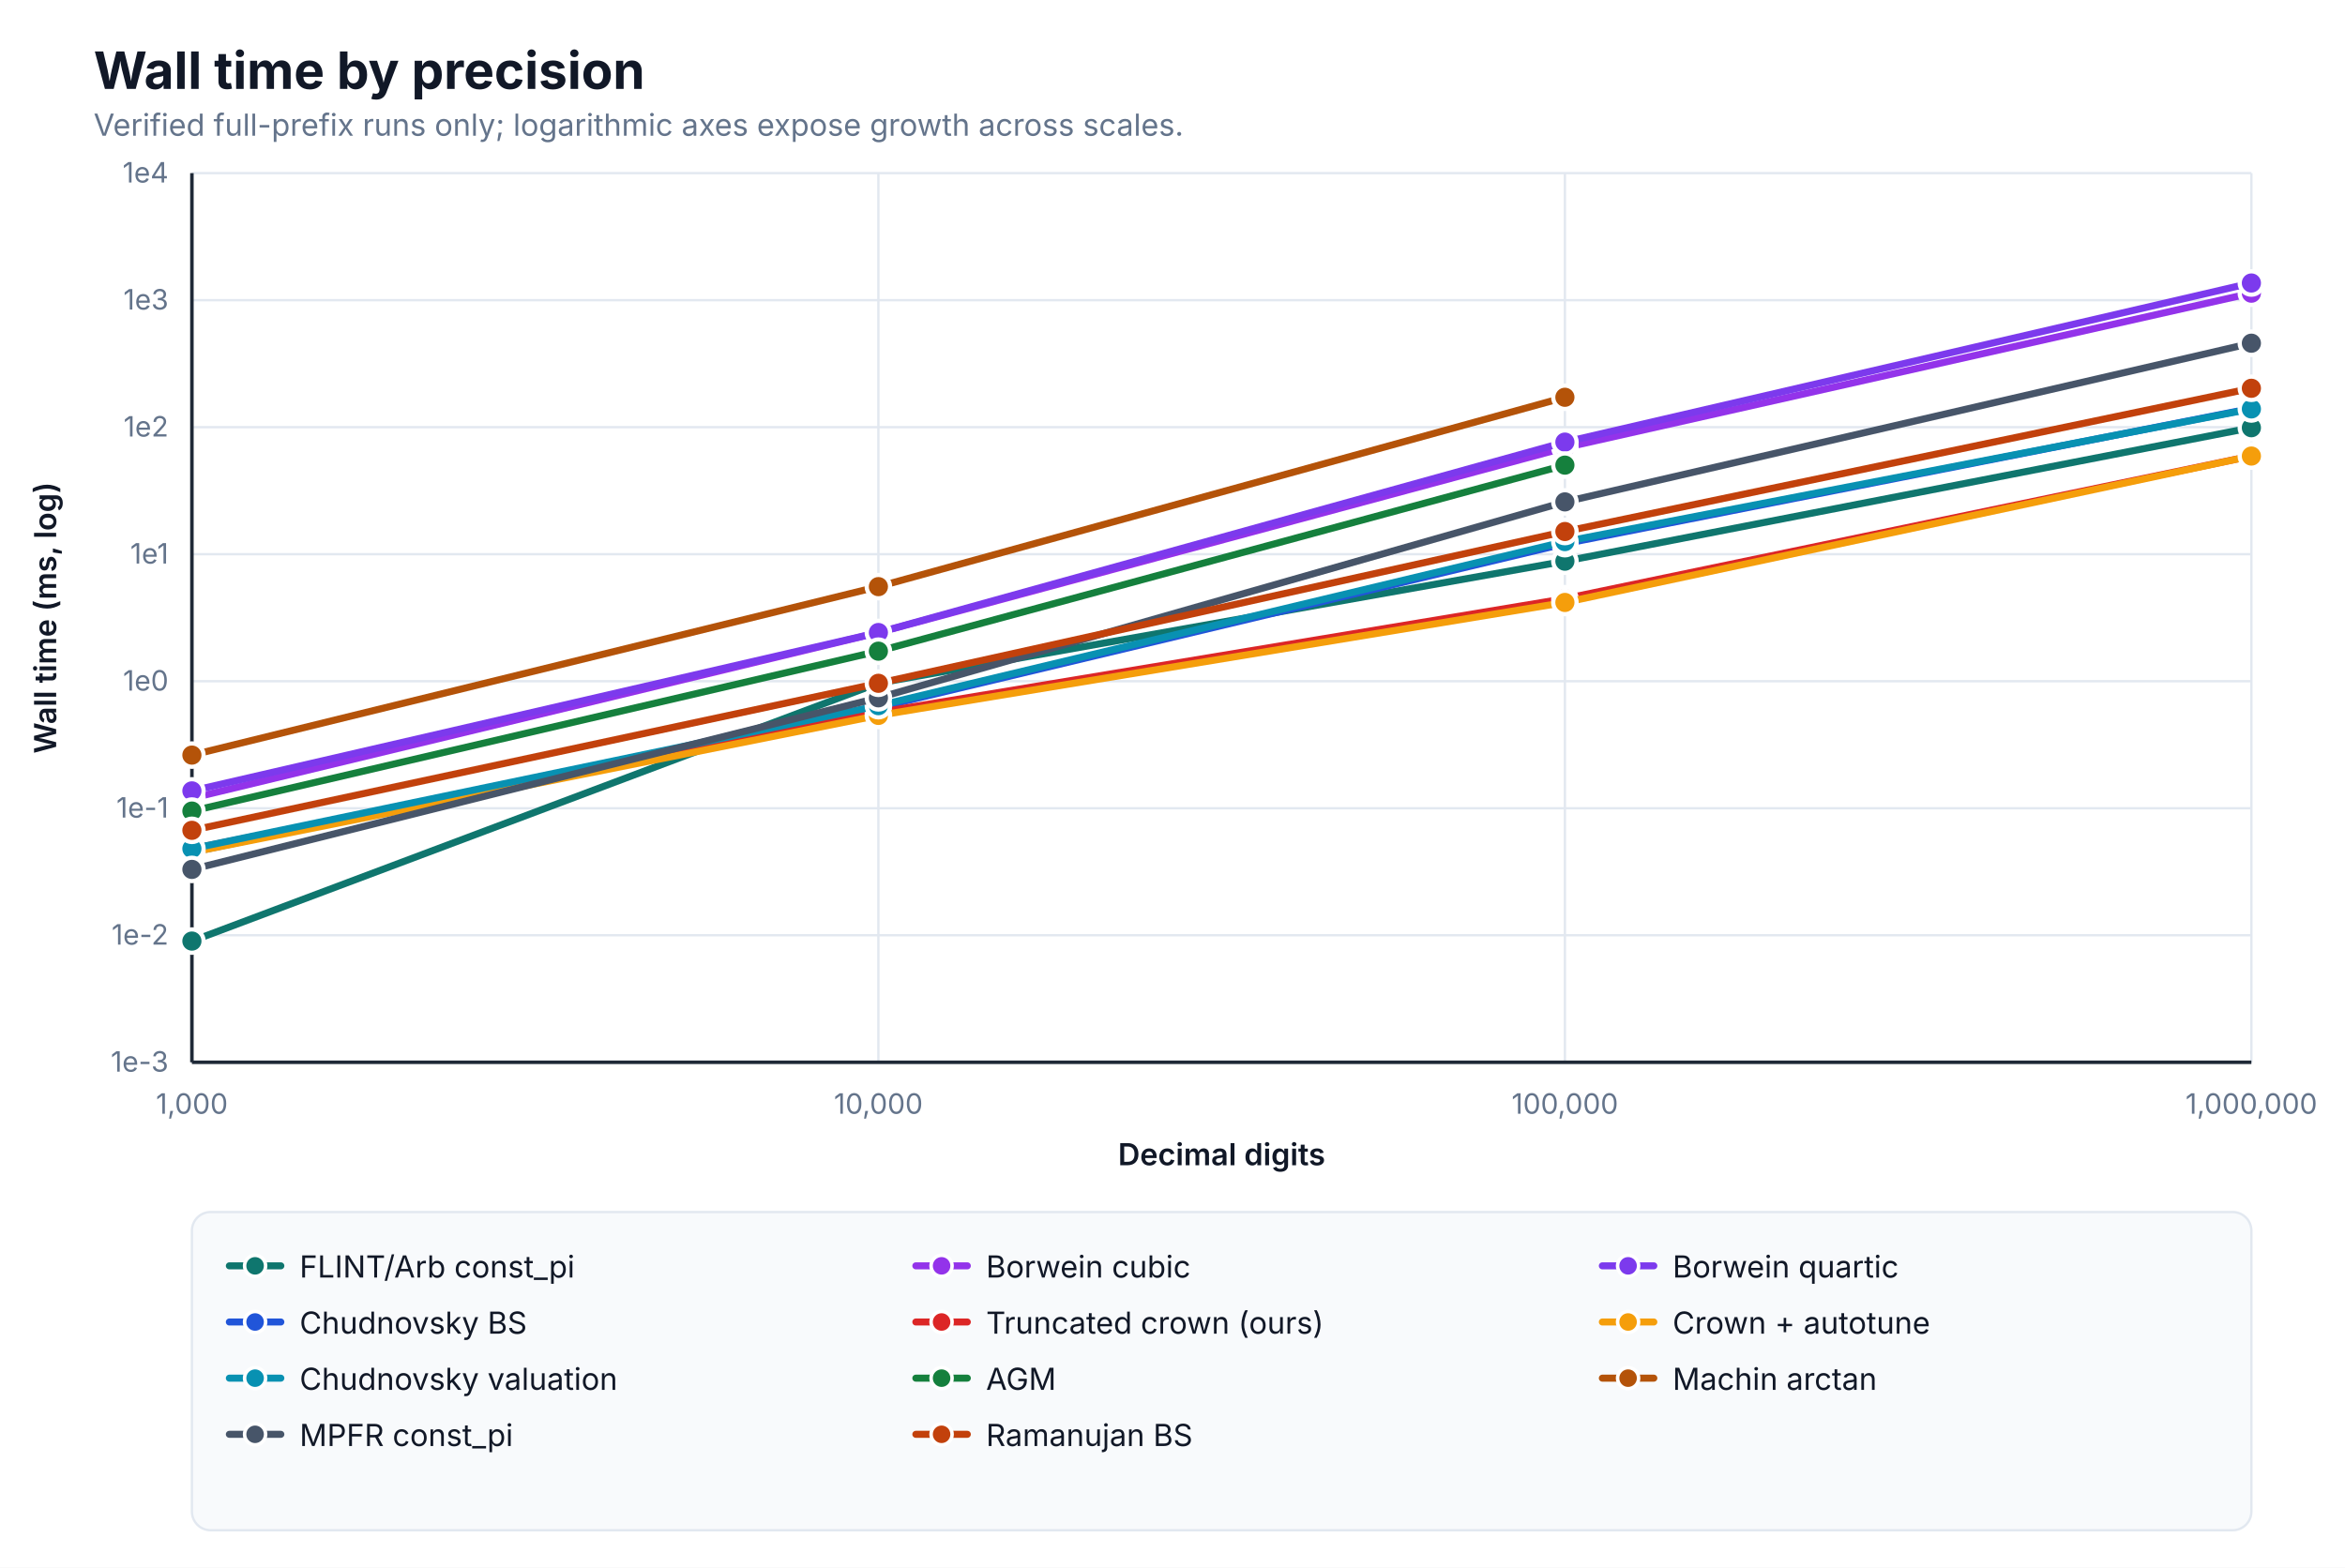
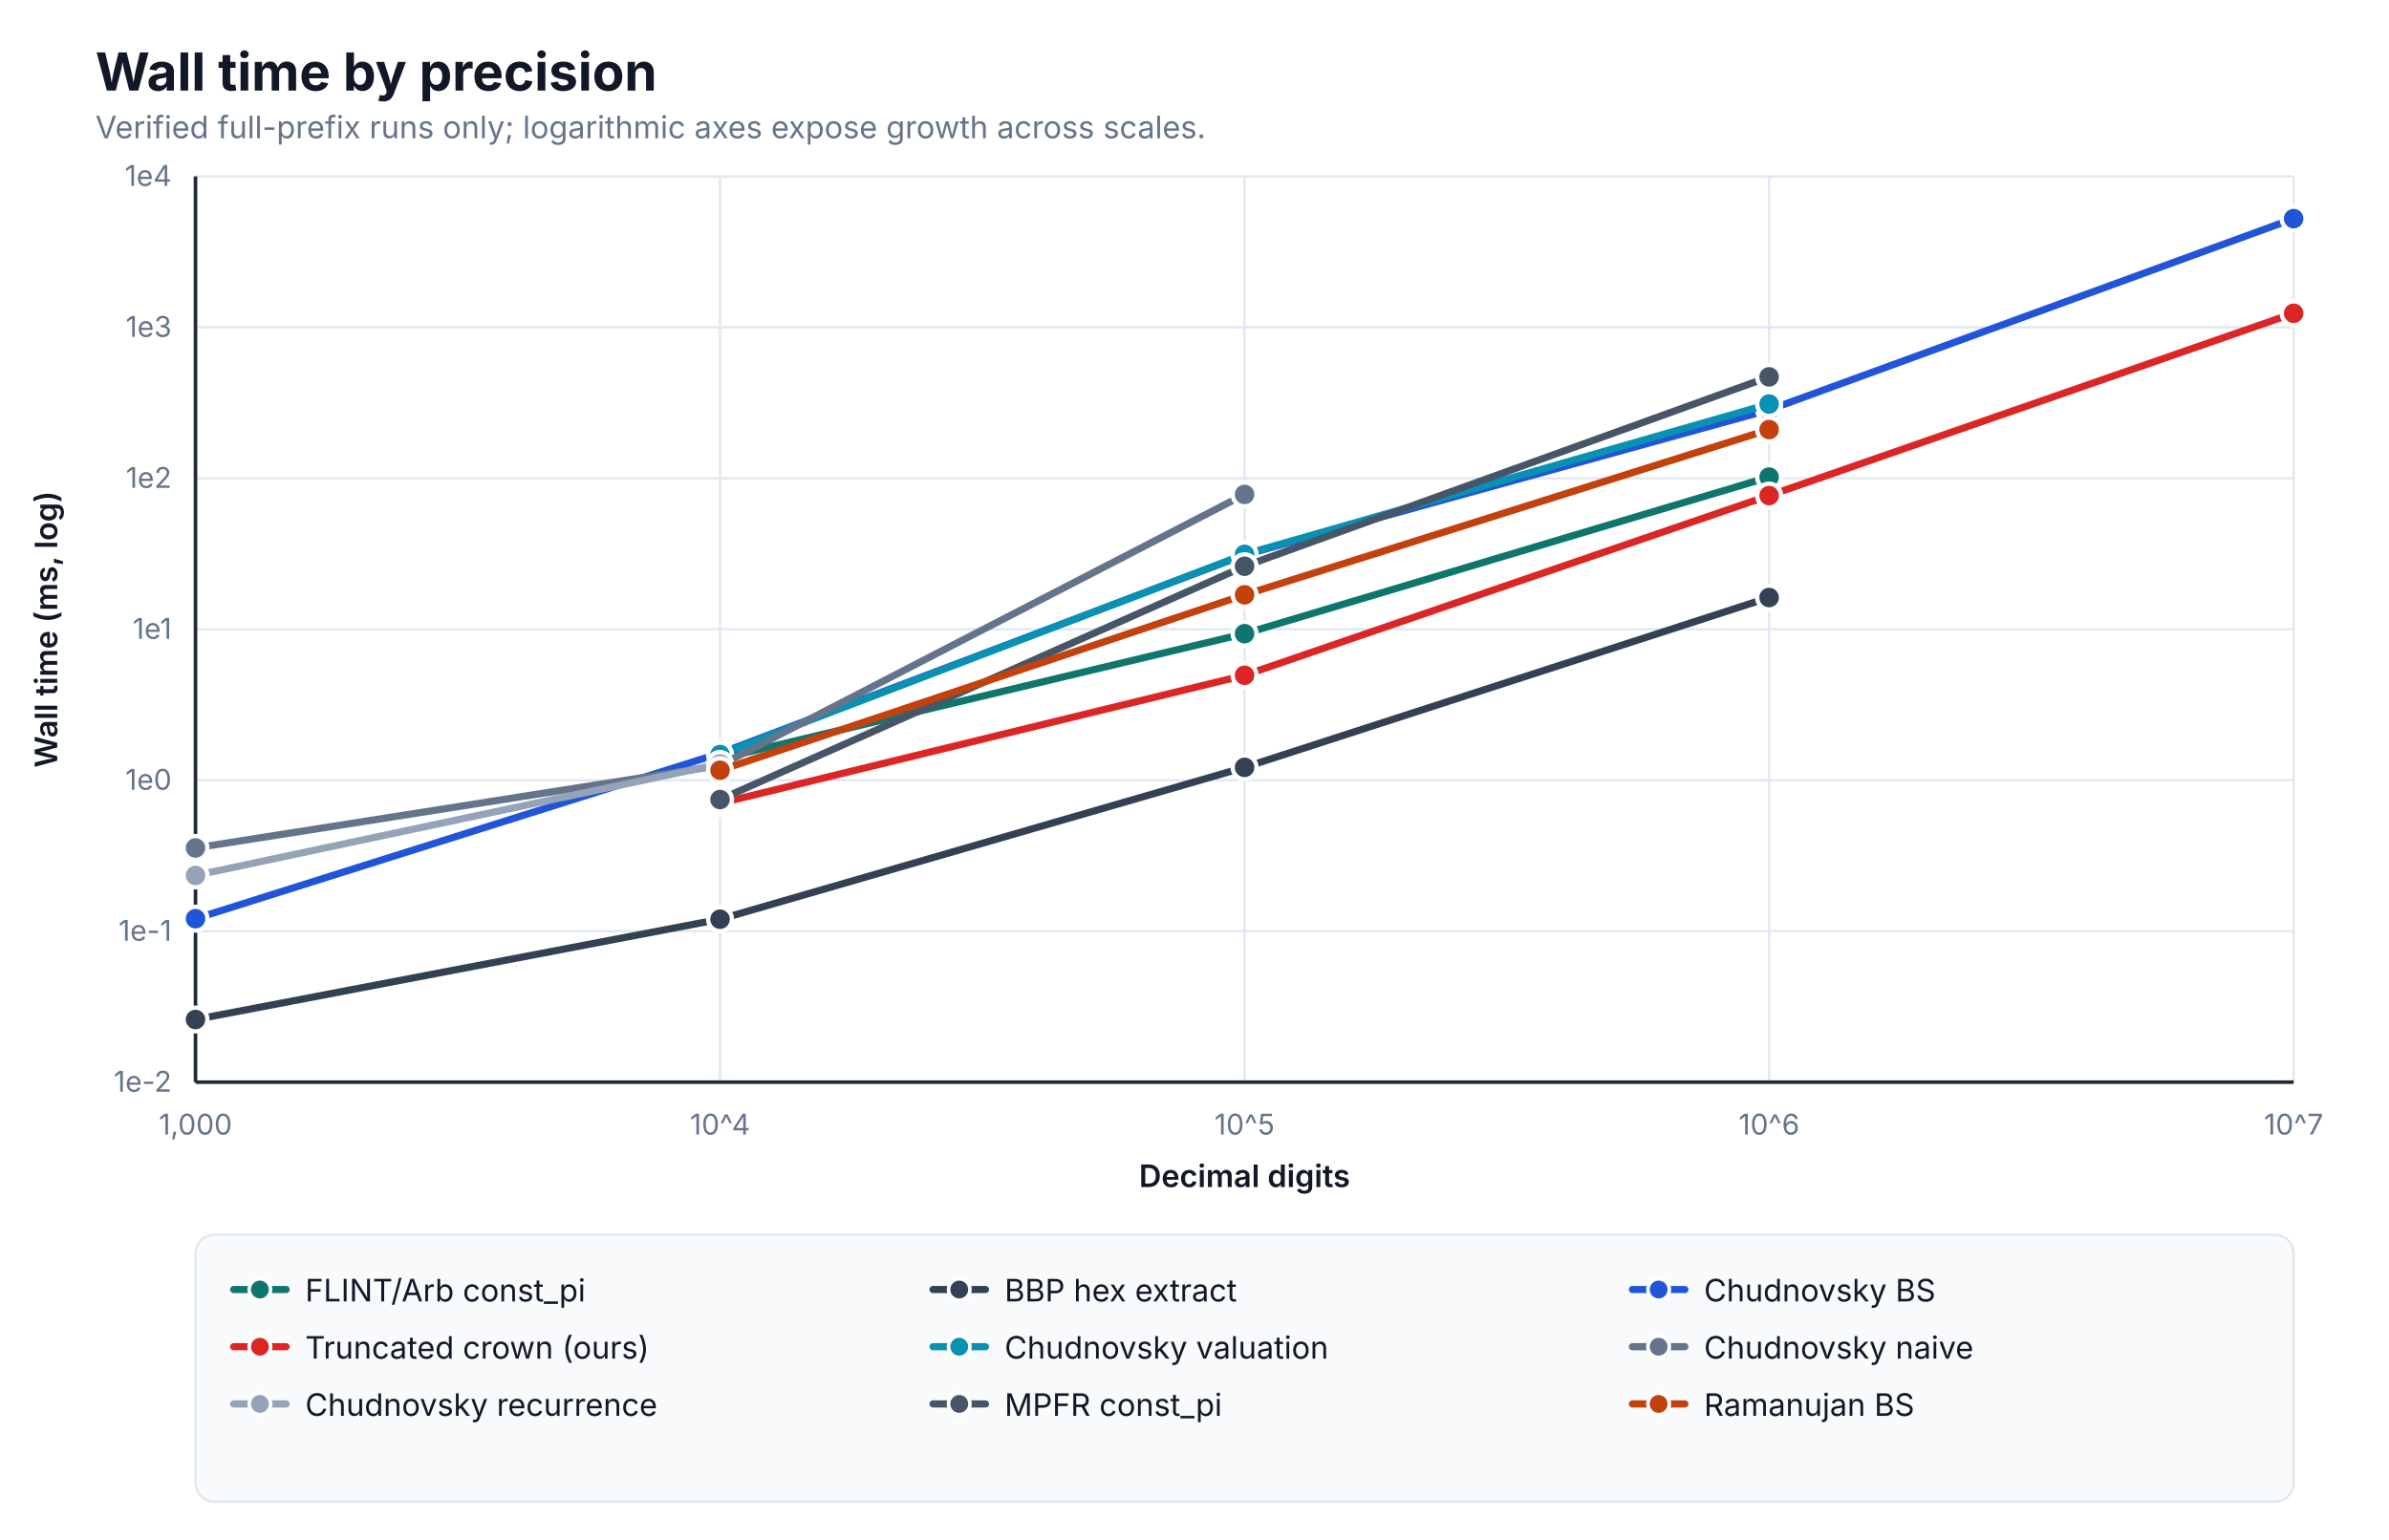
- <svg xmlns="http://www.w3.org/2000/svg" viewBox="0 0 1002 670" role="img" aria-labelledby="title desc">
+ <svg xmlns="http://www.w3.org/2000/svg" viewBox="0 0 1002 646" role="img" aria-labelledby="title desc">
  <style>text{font-family:-apple-system,BlinkMacSystemFont,'Segoe UI',sans-serif}.title{font-size:22px;font-weight:700;fill:#111827}.subtitle{font-size:13px;fill:#64748b}.axis{stroke:#1f2937;stroke-width:1.5}.grid{stroke:#e2e8f0;stroke-width:1}.tick{font-size:12px;fill:#64748b}.label{font-size:13px;font-weight:600;fill:#111827}.legend{font-size:13px;fill:#111827}.legend-box{fill:#f8fafc;stroke:#e2e8f0;stroke-width:1}.refline{stroke:#94a3b8;stroke-width:1.5;stroke-dasharray:6 4}</style>
-   <rect width="1002" height="670" fill="#fff" />
+   <rect width="1002" height="646" fill="#fff" />
  <text class="title" x="40" y="38">Wall time by precision</text>
  <text class="subtitle" x="40" y="58">Verified full-prefix runs only; logarithmic axes expose growth across scales.</text>
  <line class="grid" x1="82" y1="74" x2="82" y2="454" />
  <text class="tick" x="82" y="476" text-anchor="middle">1,000</text>
-   <line class="grid" x1="375.33" y1="74" x2="375.33" y2="454" />
-   <text class="tick" x="375.33" y="476" text-anchor="middle">10,000</text>
-   <line class="grid" x1="668.67" y1="74" x2="668.67" y2="454" />
-   <text class="tick" x="668.67" y="476" text-anchor="middle">100,000</text>
+   <line class="grid" x1="302" y1="74" x2="302" y2="454" />
+   <text class="tick" x="302" y="476" text-anchor="middle">10^4</text>
+   <line class="grid" x1="522" y1="74" x2="522" y2="454" />
+   <text class="tick" x="522" y="476" text-anchor="middle">10^5</text>
+   <line class="grid" x1="742" y1="74" x2="742" y2="454" />
+   <text class="tick" x="742" y="476" text-anchor="middle">10^6</text>
  <line class="grid" x1="962" y1="74" x2="962" y2="454" />
-   <text class="tick" x="962" y="476" text-anchor="middle">1,000,000</text>
+   <text class="tick" x="962" y="476" text-anchor="middle">10^7</text>
  <line class="grid" x1="82" y1="454" x2="962" y2="454" />
-   <text class="tick" x="72" y="458" text-anchor="end">1e-3</text>
-   <line class="grid" x1="82" y1="399.71" x2="962" y2="399.71" />
-   <text class="tick" x="72" y="403.71" text-anchor="end">1e-2</text>
-   <line class="grid" x1="82" y1="345.43" x2="962" y2="345.43" />
-   <text class="tick" x="72" y="349.43" text-anchor="end">1e-1</text>
-   <line class="grid" x1="82" y1="291.14" x2="962" y2="291.14" />
-   <text class="tick" x="72" y="295.14" text-anchor="end">1e0</text>
-   <line class="grid" x1="82" y1="236.86" x2="962" y2="236.86" />
-   <text class="tick" x="72" y="240.86" text-anchor="end">1e1</text>
-   <line class="grid" x1="82" y1="182.57" x2="962" y2="182.57" />
-   <text class="tick" x="72" y="186.57" text-anchor="end">1e2</text>
-   <line class="grid" x1="82" y1="128.29" x2="962" y2="128.29" />
-   <text class="tick" x="72" y="132.29" text-anchor="end">1e3</text>
+   <text class="tick" x="72" y="458" text-anchor="end">1e-2</text>
+   <line class="grid" x1="82" y1="390.67" x2="962" y2="390.67" />
+   <text class="tick" x="72" y="394.67" text-anchor="end">1e-1</text>
+   <line class="grid" x1="82" y1="327.33" x2="962" y2="327.33" />
+   <text class="tick" x="72" y="331.33" text-anchor="end">1e0</text>
+   <line class="grid" x1="82" y1="264" x2="962" y2="264" />
+   <text class="tick" x="72" y="268" text-anchor="end">1e1</text>
+   <line class="grid" x1="82" y1="200.67" x2="962" y2="200.67" />
+   <text class="tick" x="72" y="204.67" text-anchor="end">1e2</text>
+   <line class="grid" x1="82" y1="137.33" x2="962" y2="137.33" />
+   <text class="tick" x="72" y="141.33" text-anchor="end">1e3</text>
  <line class="grid" x1="82" y1="74" x2="962" y2="74" />
  <text class="tick" x="72" y="78" text-anchor="end">1e4</text>
  <line class="axis" x1="82" y1="454" x2="962" y2="454" />
  <line class="axis" x1="82" y1="74" x2="82" y2="454" />
  <text class="label" x="522" y="498" text-anchor="middle">Decimal digits</text>
  <text class="label" transform="translate(24 264) rotate(-90)" text-anchor="middle">Wall time (ms, log)</text>
-   <path d="M82 402.2 L375.33 291.96 L668.67 239.84 L962 182.8" fill="none" stroke="#0f766e" stroke-width="3" stroke-linejoin="round" stroke-linecap="round" />
-   <circle cx="82" cy="402.2" r="5" fill="#0f766e" stroke="#fff" stroke-width="1.8" />
-   <circle cx="375.33" cy="291.96" r="5" fill="#0f766e" stroke="#fff" stroke-width="1.8" />
-   <circle cx="668.67" cy="239.84" r="5" fill="#0f766e" stroke="#fff" stroke-width="1.8" />
-   <circle cx="962" cy="182.8" r="5" fill="#0f766e" stroke="#fff" stroke-width="1.8" />
-   <path d="M82 341.13 L375.33 270.36 L668.67 191.33 L962 125.3" fill="none" stroke="#9333ea" stroke-width="3" stroke-linejoin="round" stroke-linecap="round" />
-   <circle cx="82" cy="341.13" r="5" fill="#9333ea" stroke="#fff" stroke-width="1.8" />
-   <circle cx="375.33" cy="270.36" r="5" fill="#9333ea" stroke="#fff" stroke-width="1.8" />
-   <circle cx="668.67" cy="191.33" r="5" fill="#9333ea" stroke="#fff" stroke-width="1.8" />
-   <circle cx="962" cy="125.3" r="5" fill="#9333ea" stroke="#fff" stroke-width="1.8" />
-   <path d="M82 338.01 L375.33 270.33 L668.67 188.95 L962 120.95" fill="none" stroke="#7c3aed" stroke-width="3" stroke-linejoin="round" stroke-linecap="round" />
-   <circle cx="82" cy="338.01" r="5" fill="#7c3aed" stroke="#fff" stroke-width="1.8" />
-   <circle cx="375.33" cy="270.33" r="5" fill="#7c3aed" stroke="#fff" stroke-width="1.8" />
-   <circle cx="668.67" cy="188.95" r="5" fill="#7c3aed" stroke="#fff" stroke-width="1.8" />
-   <circle cx="962" cy="120.95" r="5" fill="#7c3aed" stroke="#fff" stroke-width="1.8" />
-   <path d="M82 364.25 L375.33 302.38 L668.67 232.35 L962 174.55" fill="none" stroke="#2155d9" stroke-width="3" stroke-linejoin="round" stroke-linecap="round" />
-   <circle cx="82" cy="364.25" r="5" fill="#2155d9" stroke="#fff" stroke-width="1.8" />
-   <circle cx="375.33" cy="302.38" r="5" fill="#2155d9" stroke="#fff" stroke-width="1.8" />
-   <circle cx="668.67" cy="232.35" r="5" fill="#2155d9" stroke="#fff" stroke-width="1.8" />
-   <circle cx="962" cy="174.55" r="5" fill="#2155d9" stroke="#fff" stroke-width="1.8" />
-   <path d="M82 362.73 L375.33 304.48 L668.67 255.86 L962 194.89" fill="none" stroke="#dc2626" stroke-width="3" stroke-linejoin="round" stroke-linecap="round" />
-   <circle cx="82" cy="362.73" r="5" fill="#dc2626" stroke="#fff" stroke-width="1.8" />
-   <circle cx="375.33" cy="304.48" r="5" fill="#dc2626" stroke="#fff" stroke-width="1.8" />
-   <circle cx="668.67" cy="255.86" r="5" fill="#dc2626" stroke="#fff" stroke-width="1.8" />
-   <circle cx="962" cy="194.89" r="5" fill="#dc2626" stroke="#fff" stroke-width="1.8" />
-   <path d="M82 364.25 L375.33 305.76 L668.67 257.48 L962 194.91" fill="none" stroke="#f59e0b" stroke-width="3" stroke-linejoin="round" stroke-linecap="round" />
-   <circle cx="82" cy="364.25" r="5" fill="#f59e0b" stroke="#fff" stroke-width="1.8" />
-   <circle cx="375.33" cy="305.76" r="5" fill="#f59e0b" stroke="#fff" stroke-width="1.8" />
-   <circle cx="668.67" cy="257.48" r="5" fill="#f59e0b" stroke="#fff" stroke-width="1.8" />
-   <circle cx="962" cy="194.91" r="5" fill="#f59e0b" stroke="#fff" stroke-width="1.8" />
-   <path d="M82 362.73 L375.33 301.59 L668.67 231.47 L962 174.77" fill="none" stroke="#0891b2" stroke-width="3" stroke-linejoin="round" stroke-linecap="round" />
-   <circle cx="82" cy="362.73" r="5" fill="#0891b2" stroke="#fff" stroke-width="1.8" />
-   <circle cx="375.33" cy="301.59" r="5" fill="#0891b2" stroke="#fff" stroke-width="1.8" />
-   <circle cx="668.67" cy="231.47" r="5" fill="#0891b2" stroke="#fff" stroke-width="1.8" />
-   <circle cx="962" cy="174.77" r="5" fill="#0891b2" stroke="#fff" stroke-width="1.8" />
-   <path d="M82 346.64 L375.33 278.3 L668.67 198.79" fill="none" stroke="#15803d" stroke-width="3" stroke-linejoin="round" stroke-linecap="round" />
-   <circle cx="82" cy="346.64" r="5" fill="#15803d" stroke="#fff" stroke-width="1.8" />
-   <circle cx="375.33" cy="278.3" r="5" fill="#15803d" stroke="#fff" stroke-width="1.8" />
-   <circle cx="668.67" cy="198.79" r="5" fill="#15803d" stroke="#fff" stroke-width="1.8" />
-   <path d="M82 322.72 L375.33 250.72 L668.67 169.79" fill="none" stroke="#b45309" stroke-width="3" stroke-linejoin="round" stroke-linecap="round" />
-   <circle cx="82" cy="322.72" r="5" fill="#b45309" stroke="#fff" stroke-width="1.8" />
-   <circle cx="375.33" cy="250.72" r="5" fill="#b45309" stroke="#fff" stroke-width="1.8" />
-   <circle cx="668.67" cy="169.79" r="5" fill="#b45309" stroke="#fff" stroke-width="1.8" />
-   <path d="M82 371.57 L375.33 298.24 L668.67 214.5 L962 146.68" fill="none" stroke="#475569" stroke-width="3" stroke-linejoin="round" stroke-linecap="round" />
-   <circle cx="82" cy="371.57" r="5" fill="#475569" stroke="#fff" stroke-width="1.8" />
-   <circle cx="375.33" cy="298.24" r="5" fill="#475569" stroke="#fff" stroke-width="1.8" />
-   <circle cx="668.67" cy="214.5" r="5" fill="#475569" stroke="#fff" stroke-width="1.8" />
-   <circle cx="962" cy="146.68" r="5" fill="#475569" stroke="#fff" stroke-width="1.8" />
-   <path d="M82 354.87 L375.33 292.03 L668.67 227.16 L962 165.95" fill="none" stroke="#c2410c" stroke-width="3" stroke-linejoin="round" stroke-linecap="round" />
-   <circle cx="82" cy="354.87" r="5" fill="#c2410c" stroke="#fff" stroke-width="1.8" />
-   <circle cx="375.33" cy="292.03" r="5" fill="#c2410c" stroke="#fff" stroke-width="1.8" />
-   <circle cx="668.67" cy="227.16" r="5" fill="#c2410c" stroke="#fff" stroke-width="1.8" />
-   <circle cx="962" cy="165.95" r="5" fill="#c2410c" stroke="#fff" stroke-width="1.8" />
-   <rect class="legend-box" x="82" y="518" width="880" height="136" rx="8" />
+   <path d="M302 318.32 L522 265.85 L742 200.14" fill="none" stroke="#0f766e" stroke-width="3" stroke-linejoin="round" stroke-linecap="round" />
+   <circle cx="302" cy="318.32" r="5" fill="#0f766e" stroke="#fff" stroke-width="1.8" />
+   <circle cx="522" cy="265.85" r="5" fill="#0f766e" stroke="#fff" stroke-width="1.8" />
+   <circle cx="742" cy="200.14" r="5" fill="#0f766e" stroke="#fff" stroke-width="1.8" />
+   <path d="M82 427.72 L302 385.65 L522 321.93 L742 250.68" fill="none" stroke="#334155" stroke-width="3" stroke-linejoin="round" stroke-linecap="round" />
+   <circle cx="82" cy="427.72" r="5" fill="#334155" stroke="#fff" stroke-width="1.8" />
+   <circle cx="302" cy="385.65" r="5" fill="#334155" stroke="#fff" stroke-width="1.8" />
+   <circle cx="522" cy="321.93" r="5" fill="#334155" stroke="#fff" stroke-width="1.8" />
+   <circle cx="742" cy="250.68" r="5" fill="#334155" stroke="#fff" stroke-width="1.8" />
+   <path d="M82 385.42 L302 316.03 L522 232.78 L742 171.95 L962 91.72" fill="none" stroke="#2155d9" stroke-width="3" stroke-linejoin="round" stroke-linecap="round" />
+   <circle cx="82" cy="385.42" r="5" fill="#2155d9" stroke="#fff" stroke-width="1.8" />
+   <circle cx="302" cy="316.03" r="5" fill="#2155d9" stroke="#fff" stroke-width="1.8" />
+   <circle cx="522" cy="232.78" r="5" fill="#2155d9" stroke="#fff" stroke-width="1.8" />
+   <circle cx="742" cy="171.95" r="5" fill="#2155d9" stroke="#fff" stroke-width="1.8" />
+   <circle cx="962" cy="91.72" r="5" fill="#2155d9" stroke="#fff" stroke-width="1.8" />
+   <path d="M302 336.99 L522 283.3 L742 207.91 L962 131.43" fill="none" stroke="#dc2626" stroke-width="3" stroke-linejoin="round" stroke-linecap="round" />
+   <circle cx="302" cy="336.99" r="5" fill="#dc2626" stroke="#fff" stroke-width="1.8" />
+   <circle cx="522" cy="283.3" r="5" fill="#dc2626" stroke="#fff" stroke-width="1.8" />
+   <circle cx="742" cy="207.91" r="5" fill="#dc2626" stroke="#fff" stroke-width="1.8" />
+   <circle cx="962" cy="131.43" r="5" fill="#dc2626" stroke="#fff" stroke-width="1.8" />
+   <path d="M302 316.57 L522 232.57 L742 169.51" fill="none" stroke="#0891b2" stroke-width="3" stroke-linejoin="round" stroke-linecap="round" />
+   <circle cx="302" cy="316.57" r="5" fill="#0891b2" stroke="#fff" stroke-width="1.8" />
+   <circle cx="522" cy="232.57" r="5" fill="#0891b2" stroke="#fff" stroke-width="1.8" />
+   <circle cx="742" cy="169.51" r="5" fill="#0891b2" stroke="#fff" stroke-width="1.8" />
+   <path d="M82 355.74 L302 321.11 L522 207.43" fill="none" stroke="#64748b" stroke-width="3" stroke-linejoin="round" stroke-linecap="round" />
+   <circle cx="82" cy="355.74" r="5" fill="#64748b" stroke="#fff" stroke-width="1.8" />
+   <circle cx="302" cy="321.11" r="5" fill="#64748b" stroke="#fff" stroke-width="1.8" />
+   <circle cx="522" cy="207.43" r="5" fill="#64748b" stroke="#fff" stroke-width="1.8" />
+   <path d="M82 367.28 L302 320.5" fill="none" stroke="#94a3b8" stroke-width="3" stroke-linejoin="round" stroke-linecap="round" />
+   <circle cx="82" cy="367.28" r="5" fill="#94a3b8" stroke="#fff" stroke-width="1.8" />
+   <circle cx="302" cy="320.5" r="5" fill="#94a3b8" stroke="#fff" stroke-width="1.8" />
+   <path d="M302 335.43 L522 237.56 L742 158.11" fill="none" stroke="#475569" stroke-width="3" stroke-linejoin="round" stroke-linecap="round" />
+   <circle cx="302" cy="335.43" r="5" fill="#475569" stroke="#fff" stroke-width="1.8" />
+   <circle cx="522" cy="237.56" r="5" fill="#475569" stroke="#fff" stroke-width="1.8" />
+   <circle cx="742" cy="158.11" r="5" fill="#475569" stroke="#fff" stroke-width="1.8" />
+   <path d="M302 323.16 L522 249.55 L742 180.22" fill="none" stroke="#c2410c" stroke-width="3" stroke-linejoin="round" stroke-linecap="round" />
+   <circle cx="302" cy="323.16" r="5" fill="#c2410c" stroke="#fff" stroke-width="1.8" />
+   <circle cx="522" cy="249.55" r="5" fill="#c2410c" stroke="#fff" stroke-width="1.8" />
+   <circle cx="742" cy="180.22" r="5" fill="#c2410c" stroke="#fff" stroke-width="1.8" />
+   <rect class="legend-box" x="82" y="518" width="880" height="112" rx="8" />
  <line x1="98" y1="541" x2="120" y2="541" stroke="#0f766e" stroke-width="3" stroke-linecap="round" />
  <circle cx="109" cy="541" r="4.5" fill="#0f766e" stroke="#fff" stroke-width="1.5" />
  <text class="legend" x="128" y="546">FLINT/Arb const_pi</text>
-   <line x1="391.33" y1="541" x2="413.33" y2="541" stroke="#9333ea" stroke-width="3" stroke-linecap="round" />
-   <circle cx="402.33" cy="541" r="4.5" fill="#9333ea" stroke="#fff" stroke-width="1.5" />
-   <text class="legend" x="421.33" y="546">Borwein cubic</text>
-   <line x1="684.67" y1="541" x2="706.67" y2="541" stroke="#7c3aed" stroke-width="3" stroke-linecap="round" />
-   <circle cx="695.67" cy="541" r="4.5" fill="#7c3aed" stroke="#fff" stroke-width="1.5" />
-   <text class="legend" x="714.67" y="546">Borwein quartic</text>
-   <line x1="98" y1="565" x2="120" y2="565" stroke="#2155d9" stroke-width="3" stroke-linecap="round" />
-   <circle cx="109" cy="565" r="4.5" fill="#2155d9" stroke="#fff" stroke-width="1.5" />
-   <text class="legend" x="128" y="570">Chudnovsky BS</text>
-   <line x1="391.33" y1="565" x2="413.33" y2="565" stroke="#dc2626" stroke-width="3" stroke-linecap="round" />
-   <circle cx="402.33" cy="565" r="4.5" fill="#dc2626" stroke="#fff" stroke-width="1.5" />
-   <text class="legend" x="421.33" y="570">Truncated crown (ours)</text>
-   <line x1="684.67" y1="565" x2="706.67" y2="565" stroke="#f59e0b" stroke-width="3" stroke-linecap="round" />
-   <circle cx="695.67" cy="565" r="4.5" fill="#f59e0b" stroke="#fff" stroke-width="1.5" />
-   <text class="legend" x="714.67" y="570">Crown + autotune</text>
-   <line x1="98" y1="589" x2="120" y2="589" stroke="#0891b2" stroke-width="3" stroke-linecap="round" />
-   <circle cx="109" cy="589" r="4.5" fill="#0891b2" stroke="#fff" stroke-width="1.5" />
-   <text class="legend" x="128" y="594">Chudnovsky valuation</text>
-   <line x1="391.33" y1="589" x2="413.33" y2="589" stroke="#15803d" stroke-width="3" stroke-linecap="round" />
-   <circle cx="402.33" cy="589" r="4.5" fill="#15803d" stroke="#fff" stroke-width="1.5" />
-   <text class="legend" x="421.33" y="594">AGM</text>
-   <line x1="684.67" y1="589" x2="706.67" y2="589" stroke="#b45309" stroke-width="3" stroke-linecap="round" />
-   <circle cx="695.67" cy="589" r="4.5" fill="#b45309" stroke="#fff" stroke-width="1.5" />
-   <text class="legend" x="714.67" y="594">Machin arctan</text>
-   <line x1="98" y1="613" x2="120" y2="613" stroke="#475569" stroke-width="3" stroke-linecap="round" />
-   <circle cx="109" cy="613" r="4.5" fill="#475569" stroke="#fff" stroke-width="1.5" />
-   <text class="legend" x="128" y="618">MPFR const_pi</text>
-   <line x1="391.33" y1="613" x2="413.33" y2="613" stroke="#c2410c" stroke-width="3" stroke-linecap="round" />
-   <circle cx="402.33" cy="613" r="4.5" fill="#c2410c" stroke="#fff" stroke-width="1.5" />
-   <text class="legend" x="421.33" y="618">Ramanujan BS</text>
+   <line x1="391.33" y1="541" x2="413.33" y2="541" stroke="#334155" stroke-width="3" stroke-linecap="round" />
+   <circle cx="402.33" cy="541" r="4.5" fill="#334155" stroke="#fff" stroke-width="1.5" />
+   <text class="legend" x="421.33" y="546">BBP hex extract</text>
+   <line x1="684.67" y1="541" x2="706.67" y2="541" stroke="#2155d9" stroke-width="3" stroke-linecap="round" />
+   <circle cx="695.67" cy="541" r="4.5" fill="#2155d9" stroke="#fff" stroke-width="1.5" />
+   <text class="legend" x="714.67" y="546">Chudnovsky BS</text>
+   <line x1="98" y1="565" x2="120" y2="565" stroke="#dc2626" stroke-width="3" stroke-linecap="round" />
+   <circle cx="109" cy="565" r="4.5" fill="#dc2626" stroke="#fff" stroke-width="1.5" />
+   <text class="legend" x="128" y="570">Truncated crown (ours)</text>
+   <line x1="391.33" y1="565" x2="413.33" y2="565" stroke="#0891b2" stroke-width="3" stroke-linecap="round" />
+   <circle cx="402.33" cy="565" r="4.5" fill="#0891b2" stroke="#fff" stroke-width="1.5" />
+   <text class="legend" x="421.33" y="570">Chudnovsky valuation</text>
+   <line x1="684.67" y1="565" x2="706.67" y2="565" stroke="#64748b" stroke-width="3" stroke-linecap="round" />
+   <circle cx="695.67" cy="565" r="4.5" fill="#64748b" stroke="#fff" stroke-width="1.5" />
+   <text class="legend" x="714.67" y="570">Chudnovsky naive</text>
+   <line x1="98" y1="589" x2="120" y2="589" stroke="#94a3b8" stroke-width="3" stroke-linecap="round" />
+   <circle cx="109" cy="589" r="4.5" fill="#94a3b8" stroke="#fff" stroke-width="1.5" />
+   <text class="legend" x="128" y="594">Chudnovsky recurrence</text>
+   <line x1="391.33" y1="589" x2="413.33" y2="589" stroke="#475569" stroke-width="3" stroke-linecap="round" />
+   <circle cx="402.33" cy="589" r="4.5" fill="#475569" stroke="#fff" stroke-width="1.5" />
+   <text class="legend" x="421.33" y="594">MPFR const_pi</text>
+   <line x1="684.67" y1="589" x2="706.67" y2="589" stroke="#c2410c" stroke-width="3" stroke-linecap="round" />
+   <circle cx="695.67" cy="589" r="4.5" fill="#c2410c" stroke="#fff" stroke-width="1.5" />
+   <text class="legend" x="714.67" y="594">Ramanujan BS</text>
</svg>
